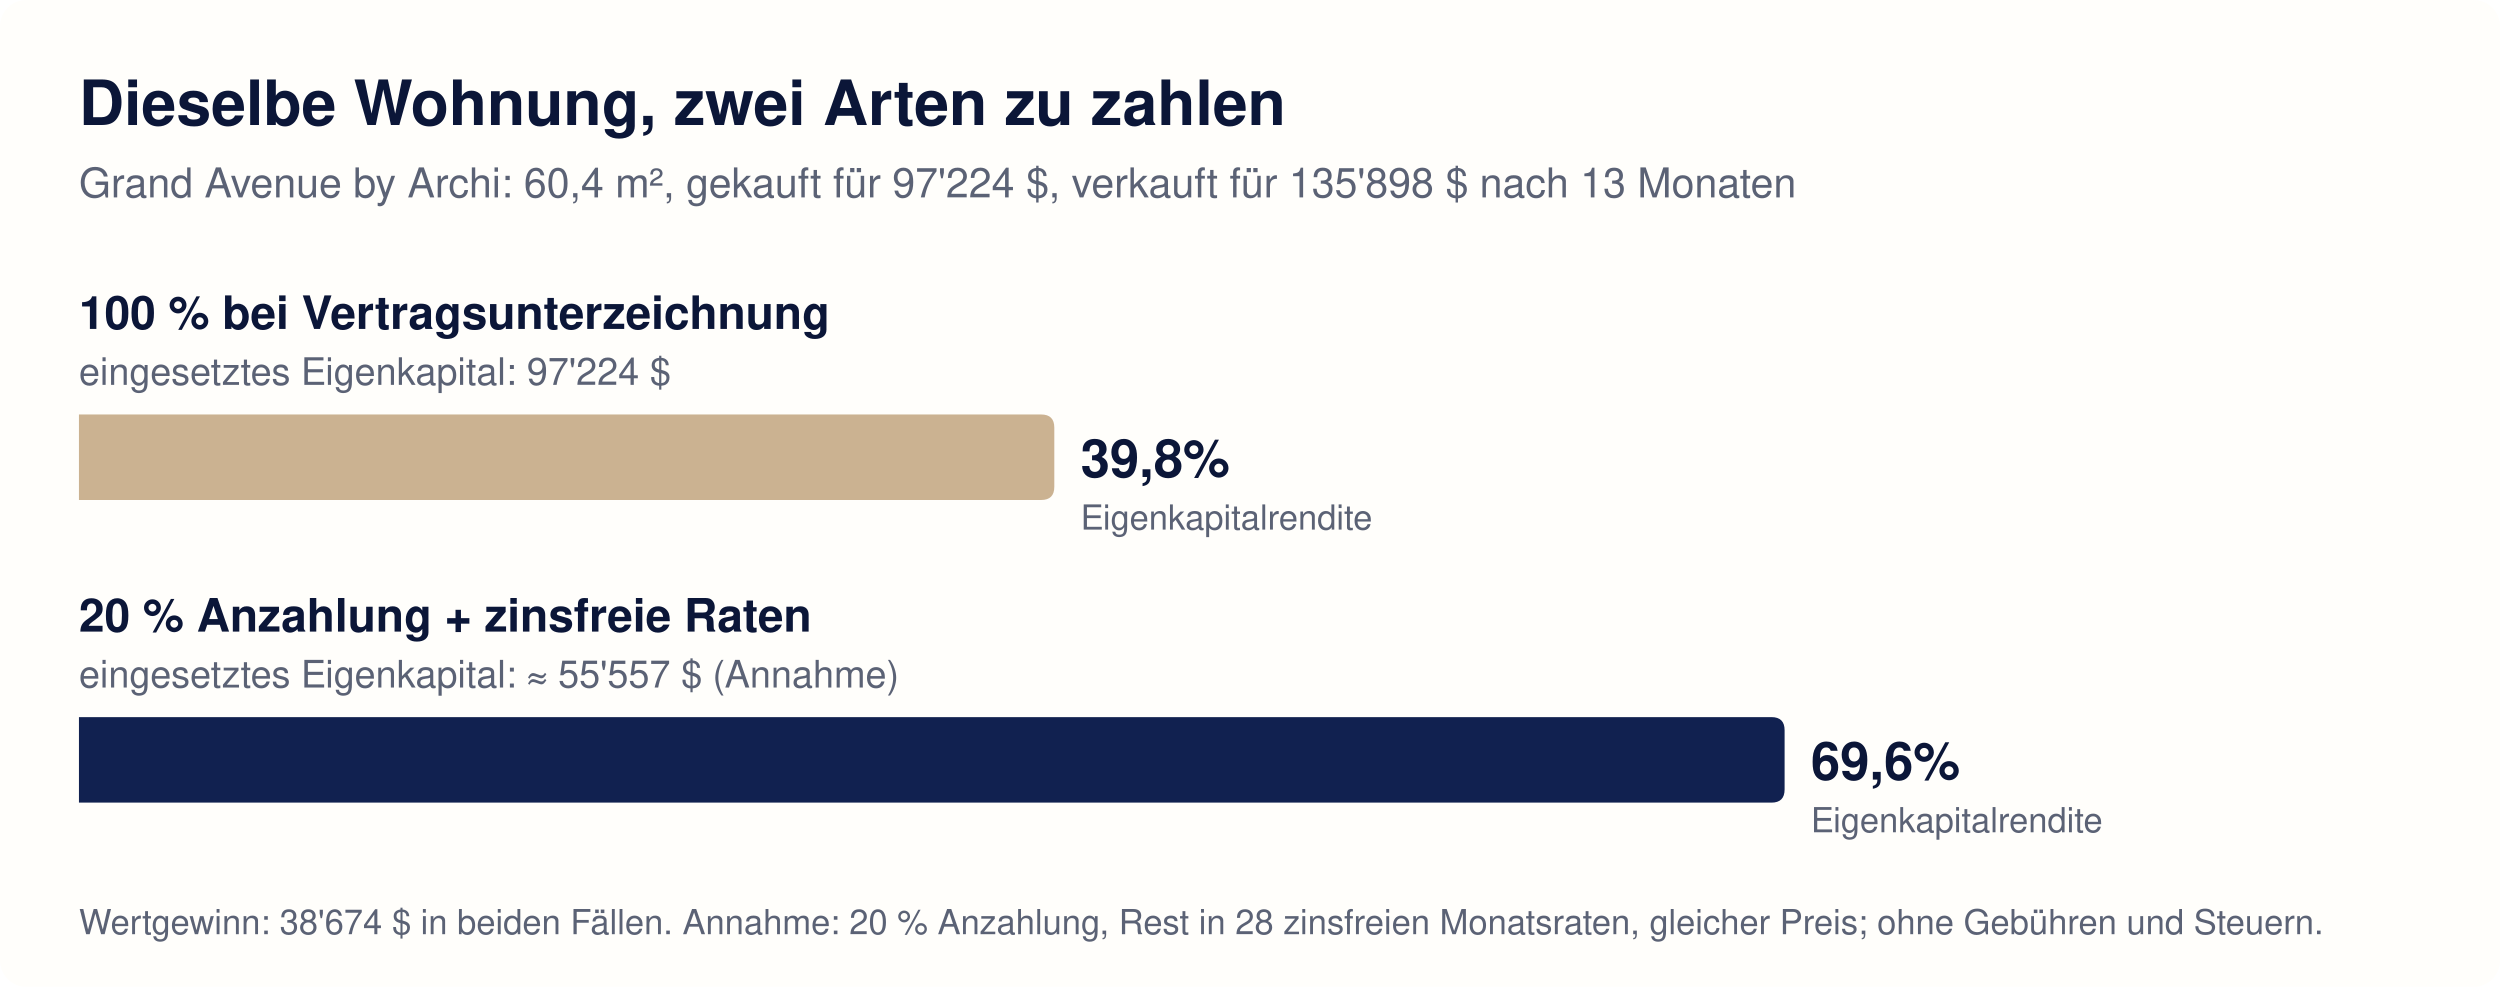
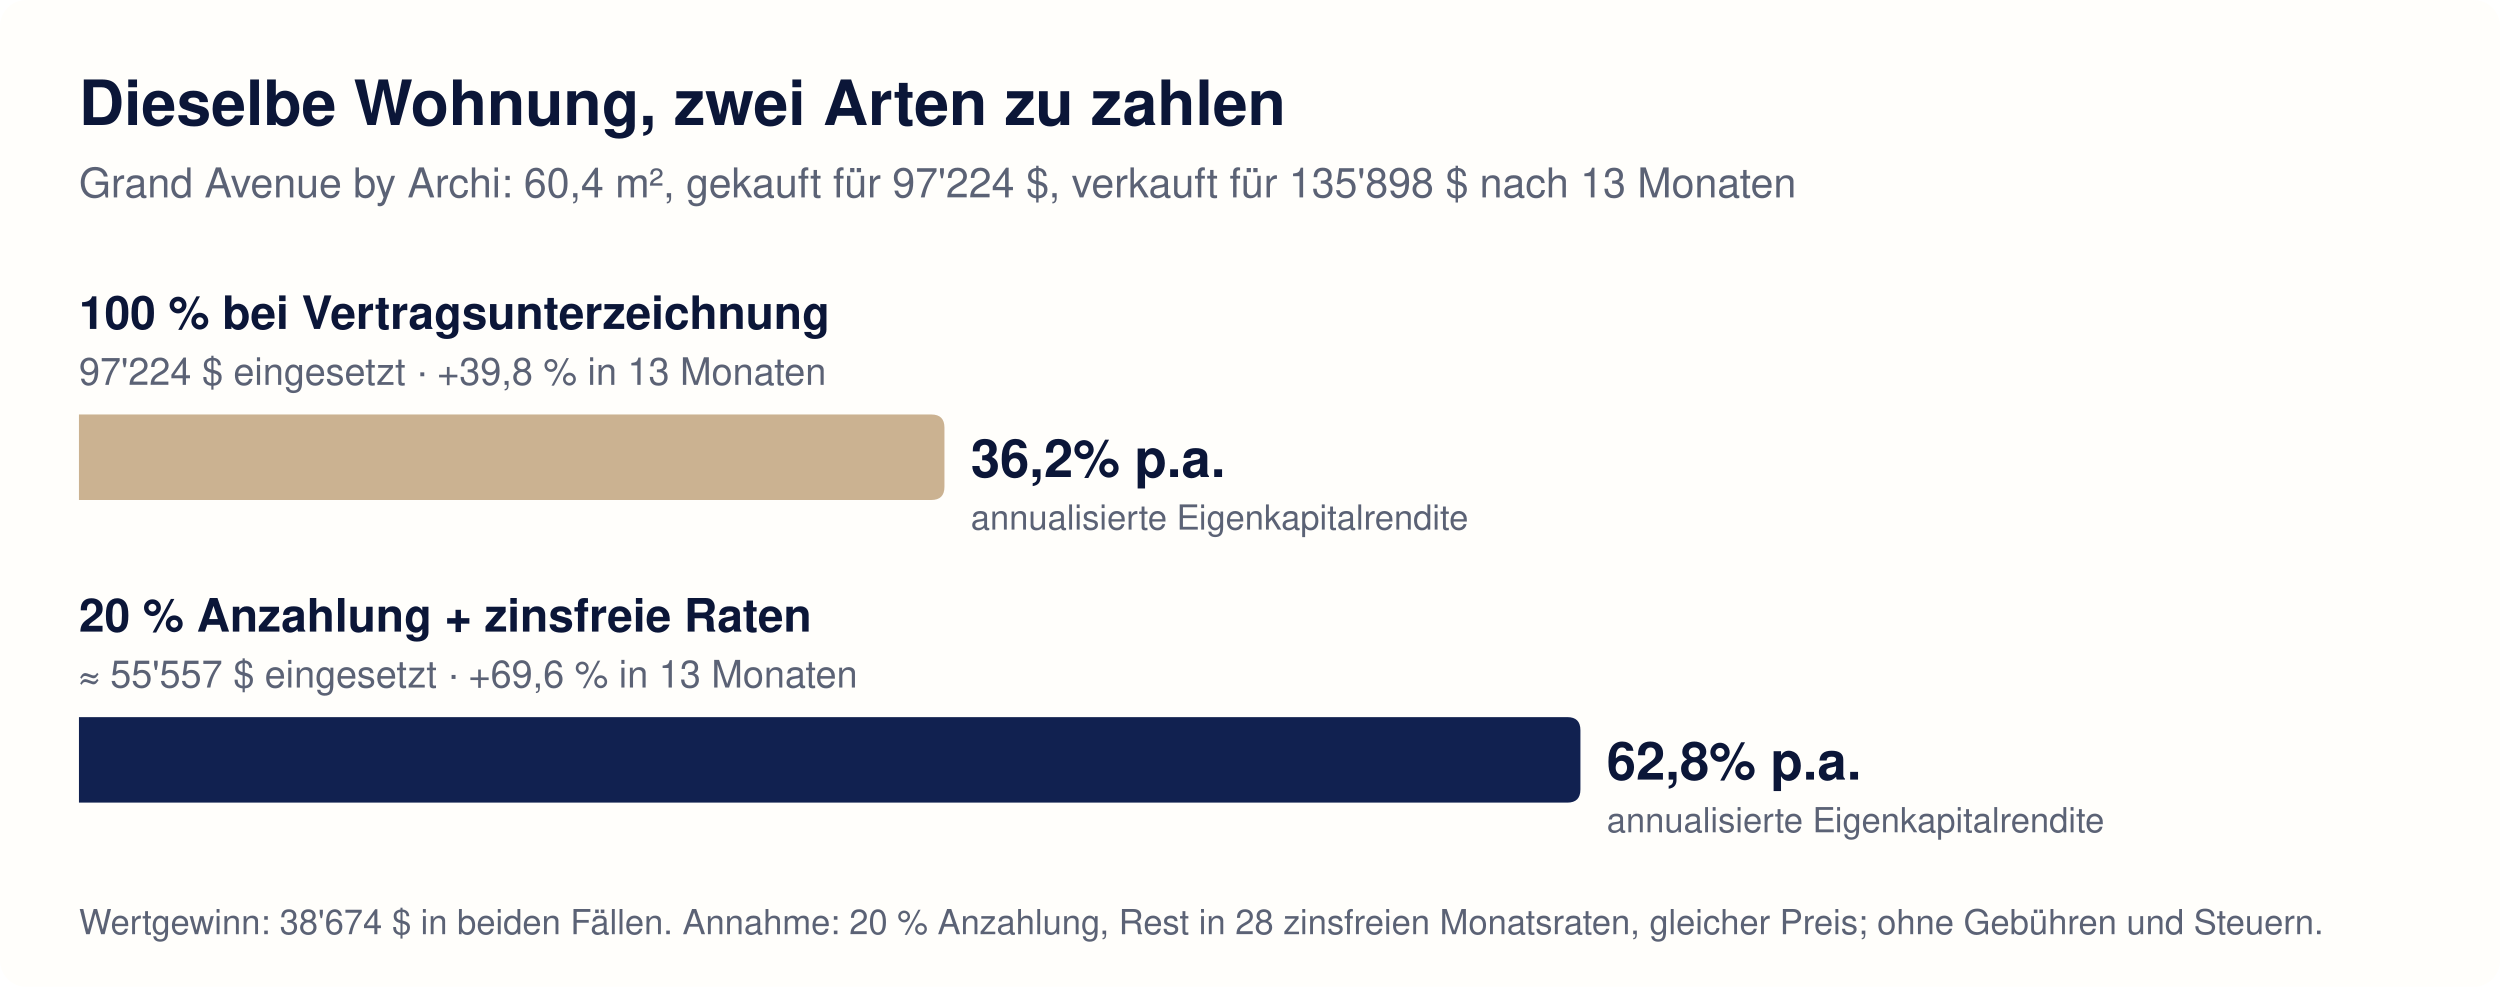
<svg xmlns="http://www.w3.org/2000/svg" viewBox="0 0 760 300" width="760" height="300" role="img" aria-label="Dieselbe Wohnung, zwei Arten zu zahlen" font-family="Helvetica, Arial, sans-serif">
  <rect width="760" height="300" fill="#fffefb" rx="8" />
  <text x="24" y="38" font-size="19" fill="#0b1638" text-anchor="start" font-weight="bold">Dieselbe Wohnung, zwei Arten zu zahlen</text>
  <text x="24" y="60" font-size="12.5" fill="#5b6275" text-anchor="start" font-weight="normal">Grand Avenue by Archi: 60,4 m², gekauft für 97'224 $, verkauft für 135'898 $ nach 13 Monaten</text>
  <text x="24" y="100" font-size="14" fill="#0b1638" text-anchor="start" font-weight="bold">100 % bei Vertragsunterzeichnung</text>
-   <text x="24" y="117" font-size="11.5" fill="#5b6275" text-anchor="start" font-weight="normal">eingesetztes Eigenkapital: 97'224 $</text>
-   <path d="M24,126 H316.51 Q320.51,126 320.51,130 V148 Q320.51,152 316.51,152 H24 Z" fill="#cbb291" />
-   <text x="328.51" y="145" font-size="16" fill="#0b1638" text-anchor="start" font-weight="bold">39,8%</text>
-   <text x="328.51" y="161" font-size="10.5" fill="#5b6275" text-anchor="start" font-weight="normal">Eigenkapitalrendite</text>
+   <text x="24" y="117" font-size="11.5" fill="#5b6275" text-anchor="start" font-weight="normal">97'224 $ eingesetzt · +39,8 % in 13 Monaten</text>
+   <path d="M24,126 H283.112 Q287.112,126 287.112,130 V148 Q287.112,152 283.112,152 H24 Z" fill="#cbb291" />
+   <text x="295.112" y="145" font-size="16" fill="#0b1638" text-anchor="start" font-weight="bold">36,2% p.a.</text>
+   <text x="295.112" y="161" font-size="10.5" fill="#5b6275" text-anchor="start" font-weight="normal">annualisierte Eigenkapitalrendite</text>
  <text x="24" y="192" font-size="14" fill="#0b1638" text-anchor="start" font-weight="bold">20 % Anzahlung + zinsfreie Raten</text>
-   <text x="24" y="209" font-size="11.5" fill="#5b6275" text-anchor="start" font-weight="normal">eingesetztes Eigenkapital: ≈ 55'557 $ (Annahme)</text>
-   <path d="M24,218 H538.52 Q542.52,218 542.52,222 V240 Q542.52,244 538.52,244 H24 Z" fill="#112150" />
-   <text x="550.52" y="237" font-size="16" fill="#0b1638" text-anchor="start" font-weight="bold">69,6%</text>
-   <text x="550.52" y="253" font-size="10.5" fill="#5b6275" text-anchor="start" font-weight="normal">Eigenkapitalrendite</text>
+   <text x="24" y="209" font-size="11.5" fill="#5b6275" text-anchor="start" font-weight="normal">≈ 55'557 $ eingesetzt · +69,6 % in 13 Monaten</text>
+   <path d="M24,218 H476.449 Q480.449,218 480.449,222 V240 Q480.449,244 476.449,244 H24 Z" fill="#112150" />
+   <text x="488.449" y="237" font-size="16" fill="#0b1638" text-anchor="start" font-weight="bold">62,8% p.a.</text>
+   <text x="488.449" y="253" font-size="10.5" fill="#5b6275" text-anchor="start" font-weight="normal">annualisierte Eigenkapitalrendite</text>
  <text x="24" y="284" font-size="10.5" fill="#5b6275" text-anchor="start" font-weight="normal">Wertgewinn: 38'674 $ in beiden Fällen. Annahme: 20 % Anzahlung, Rest in 28 zinsfreien Monatsraten, gleicher Preis; ohne Gebühren und Steuern.</text>
</svg>
